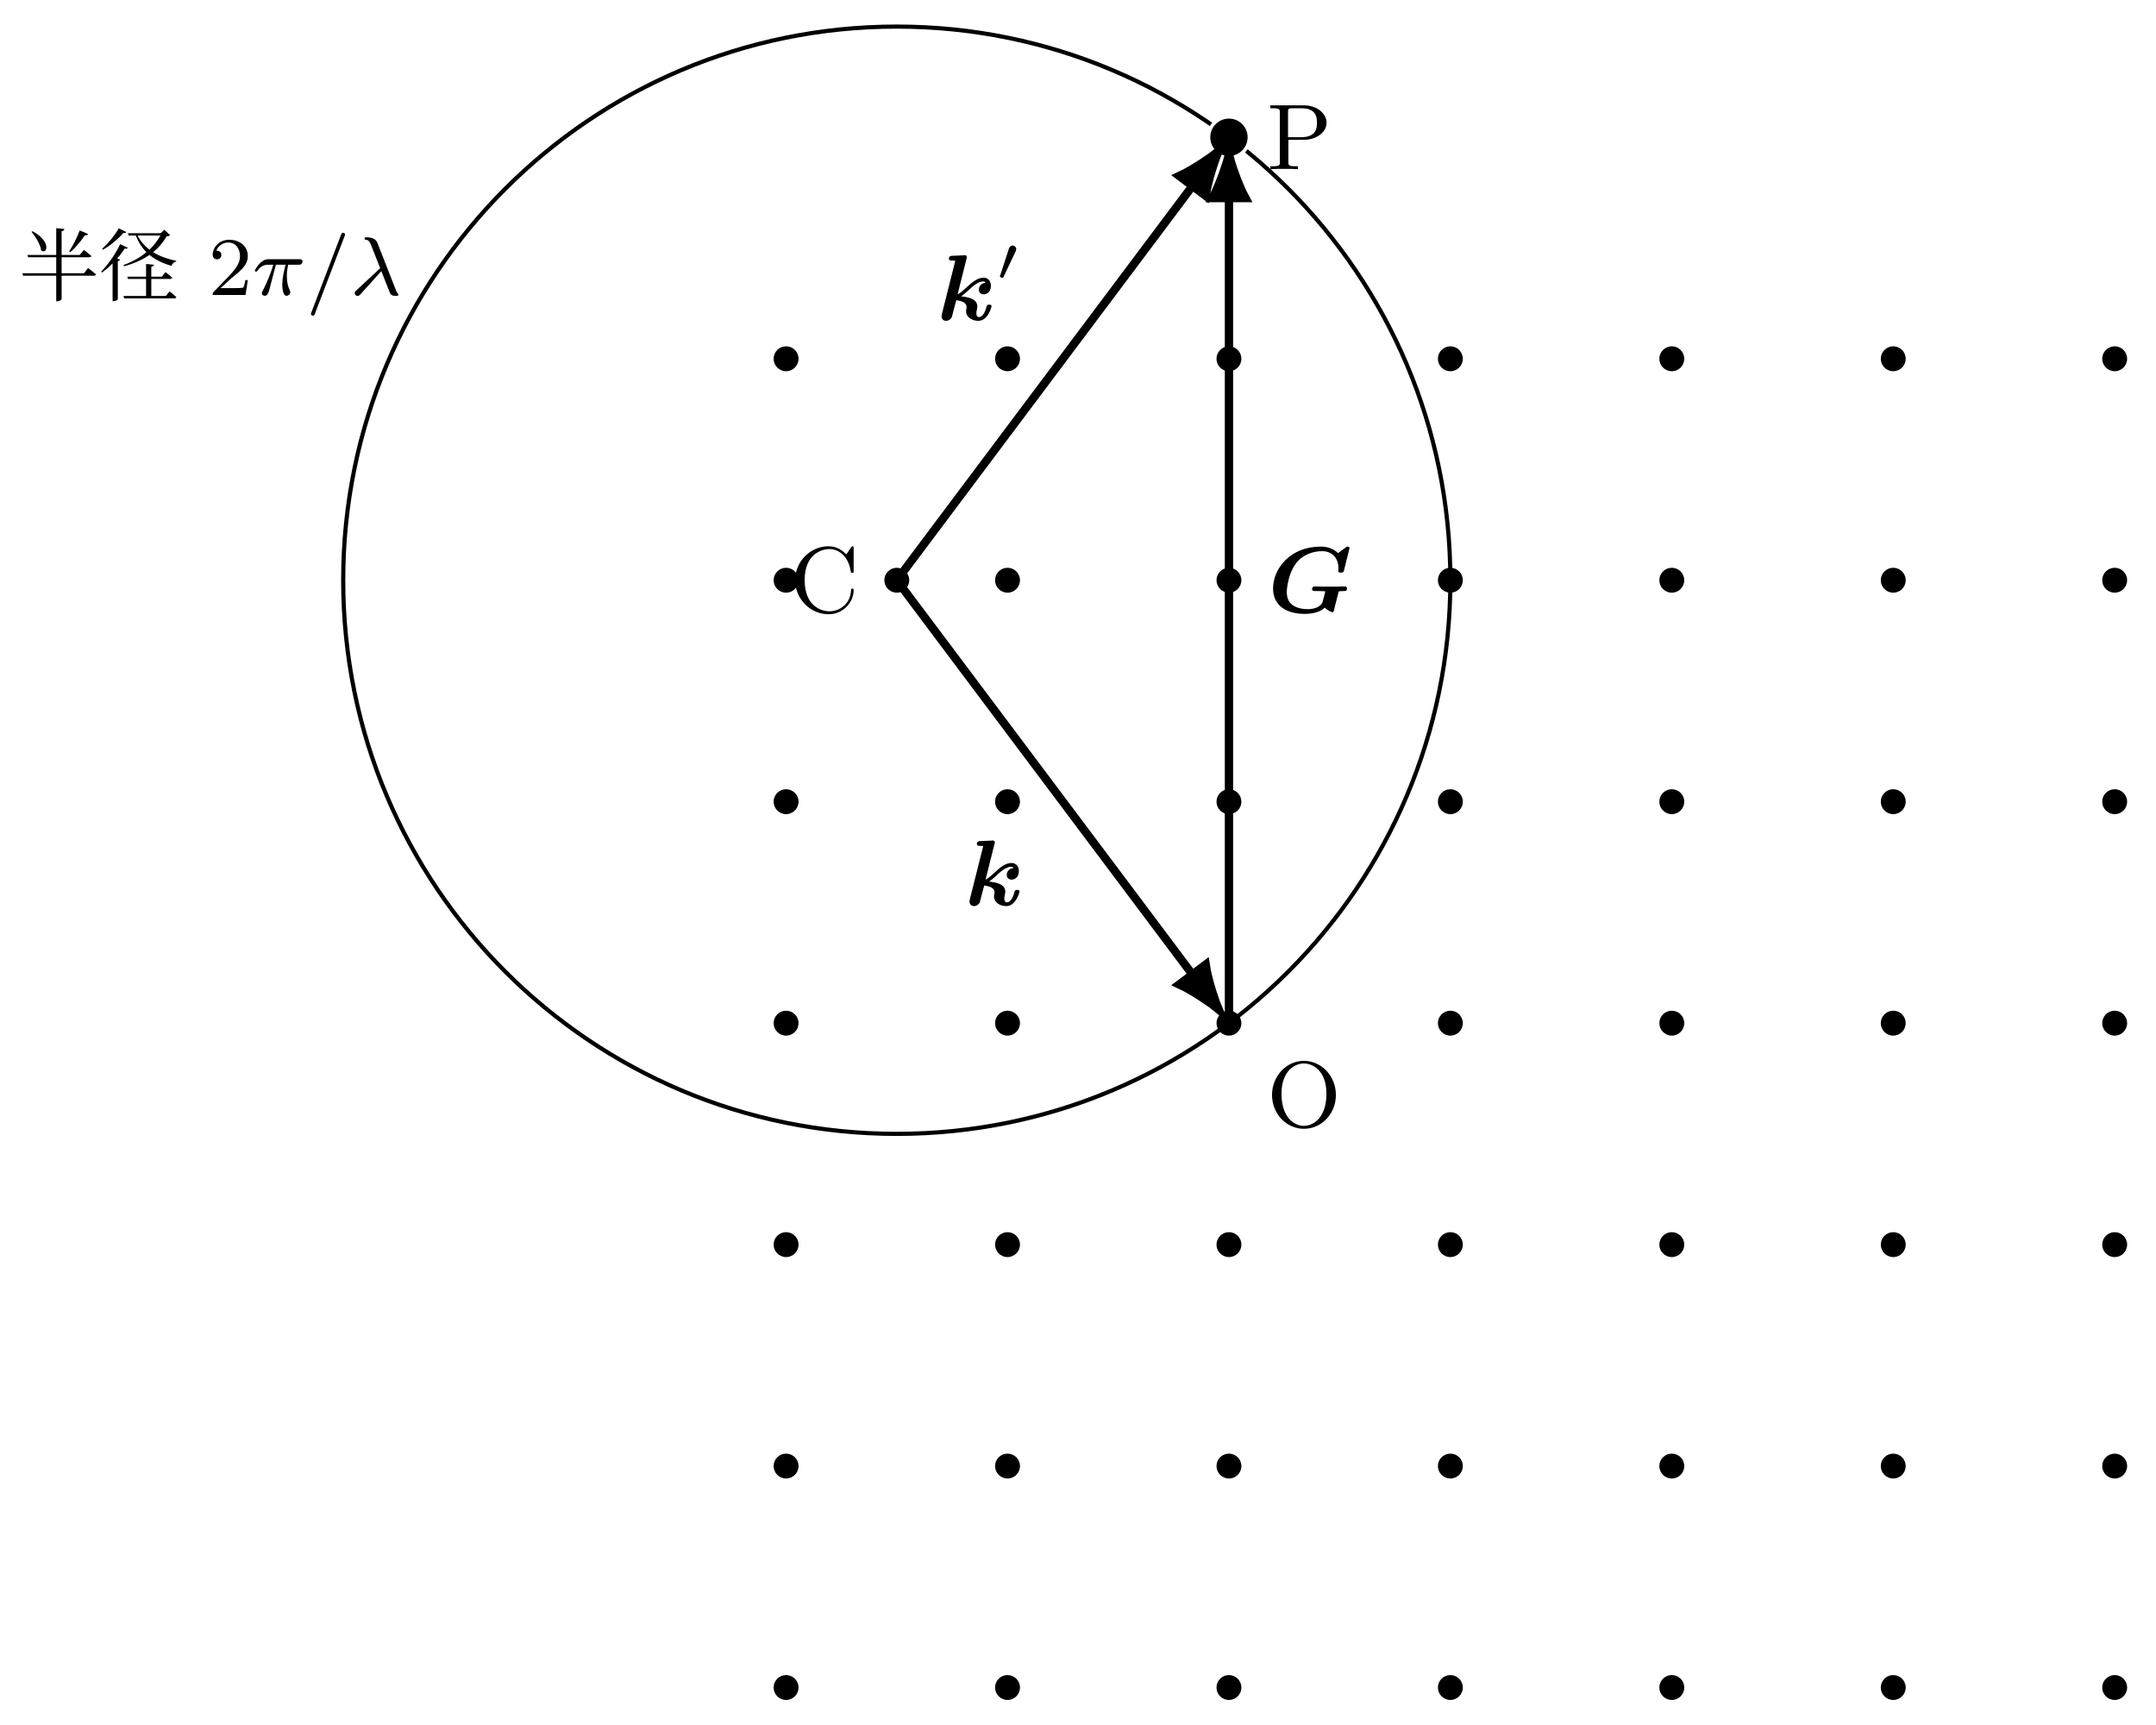
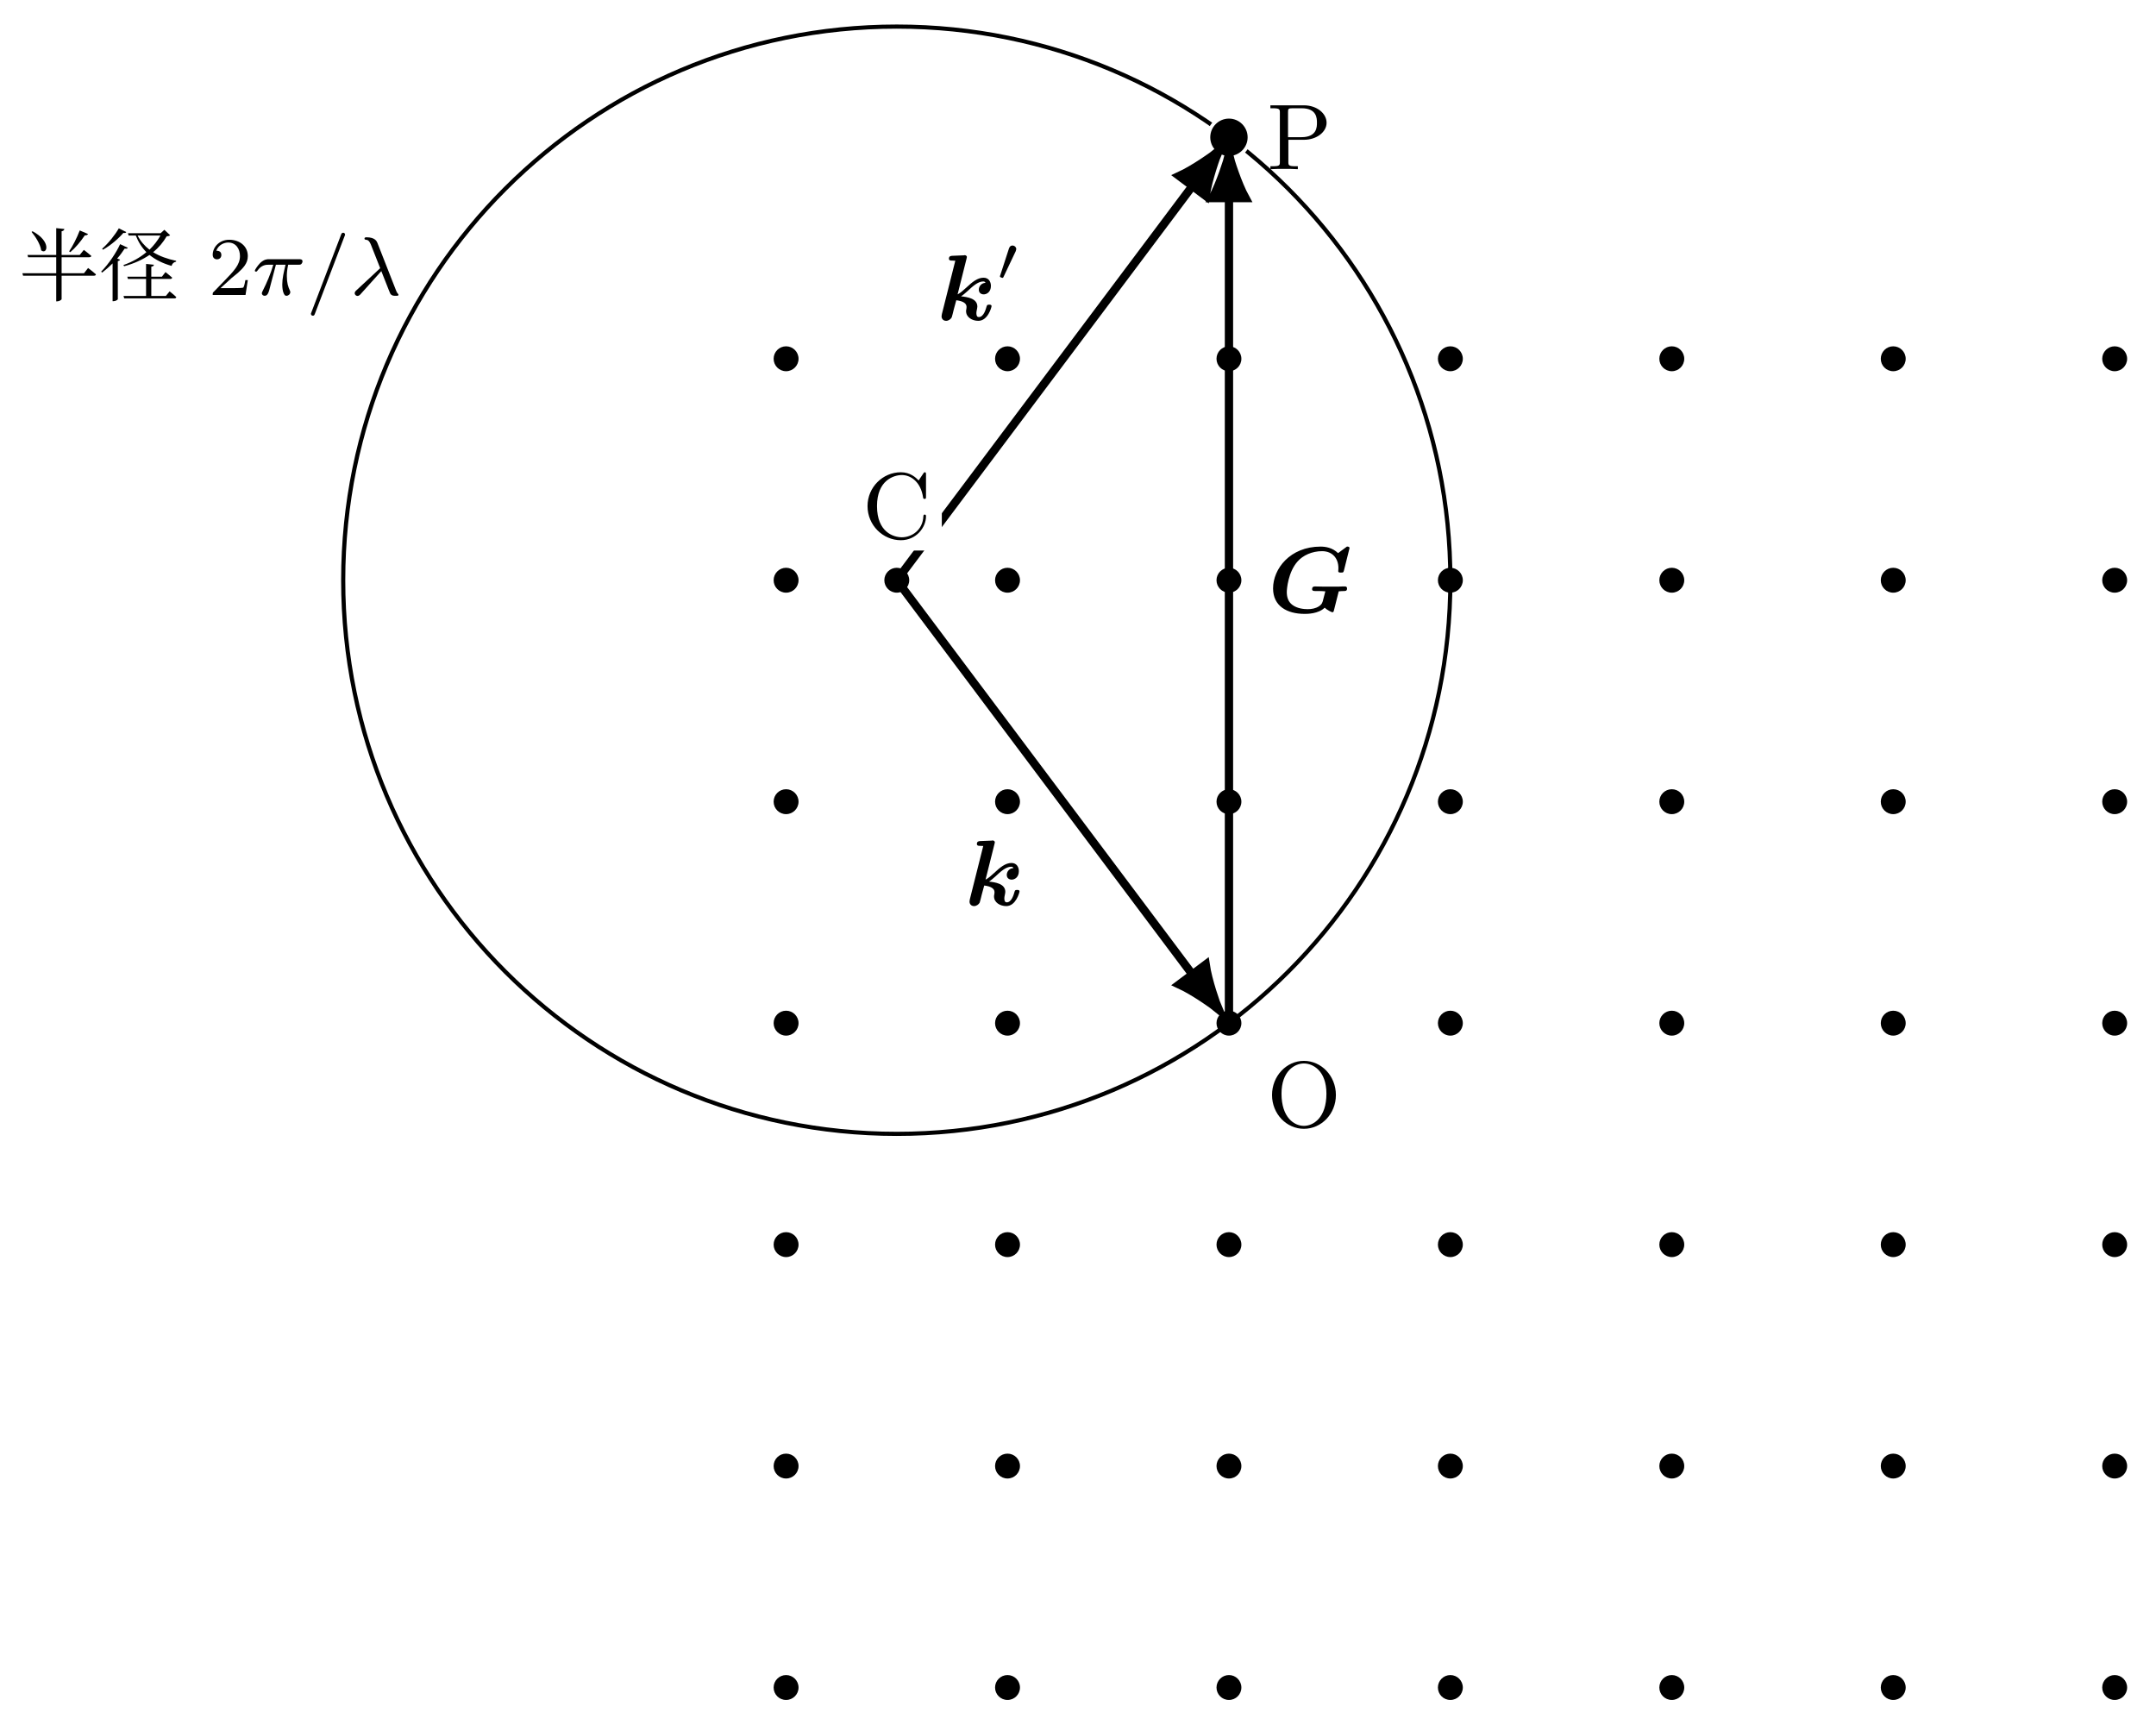
<svg xmlns="http://www.w3.org/2000/svg" xmlns:xlink="http://www.w3.org/1999/xlink" width="288.75pt" height="231.00pt" viewBox="0 0 206.25 165">
  <defs>
    <g>
      <g id="glyph-0-0">
        <path d="M 2.859 -5.875 C 2.891 -6 2.891 -6.016 2.891 -6.031 C 2.891 -6.125 2.781 -6.203 2.688 -6.203 C 2.641 -6.203 2.641 -6.203 2.625 -6.188 L 1.469 -6.141 C 1.359 -6.125 1.172 -6.125 1.172 -5.859 C 1.172 -5.844 1.172 -5.688 1.391 -5.688 C 1.469 -5.688 1.719 -5.672 1.781 -5.672 L 0.5 -0.578 C 0.469 -0.422 0.469 -0.359 0.469 -0.344 C 0.469 -0.109 0.641 0.078 0.906 0.078 C 1.125 0.078 1.344 -0.078 1.438 -0.25 C 1.469 -0.328 1.578 -0.766 1.641 -1.031 C 1.719 -1.312 1.797 -1.609 1.875 -1.891 C 2.5 -1.812 2.859 -1.609 2.859 -1.25 C 2.859 -1.203 2.859 -1.172 2.844 -1.078 C 2.812 -0.984 2.812 -0.859 2.812 -0.844 C 2.812 -0.266 3.391 0.078 3.984 0.078 C 4.906 0.078 5.25 -1.234 5.25 -1.328 C 5.25 -1.469 5.094 -1.469 5.016 -1.469 C 4.828 -1.469 4.812 -1.422 4.766 -1.266 C 4.703 -1.047 4.5 -0.281 4.031 -0.281 C 3.891 -0.281 3.797 -0.375 3.797 -0.656 C 3.797 -0.719 3.812 -0.875 3.844 -0.984 C 3.859 -1.078 3.891 -1.188 3.891 -1.281 C 3.891 -2.078 2.906 -2.203 2.328 -2.266 C 2.531 -2.391 2.719 -2.562 2.969 -2.781 C 3.422 -3.203 3.938 -3.688 4.453 -3.688 C 4.562 -3.688 4.641 -3.641 4.672 -3.562 C 4.188 -3.516 4.031 -3.141 4.031 -2.906 C 4.031 -2.578 4.281 -2.453 4.5 -2.453 C 4.781 -2.453 5.188 -2.672 5.188 -3.266 C 5.188 -3.641 4.984 -4.047 4.484 -4.047 C 3.906 -4.047 3.391 -3.625 2.828 -3.094 C 2.516 -2.812 2.281 -2.594 2 -2.453 Z M 2.859 -5.875 " />
      </g>
      <g id="glyph-0-1">
        <path d="M 6.797 -2 C 6.922 -2.016 7.172 -2.031 7.297 -2.031 C 7.438 -2.031 7.594 -2.031 7.594 -2.281 C 7.594 -2.406 7.516 -2.469 7.406 -2.469 C 7.312 -2.469 6.891 -2.469 6.797 -2.453 C 6.734 -2.453 6.359 -2.453 6.141 -2.453 C 5.875 -2.453 5.594 -2.453 5.328 -2.453 C 5.062 -2.453 4.797 -2.469 4.547 -2.469 C 4.438 -2.469 4.25 -2.469 4.25 -2.203 C 4.25 -2.031 4.438 -2.031 4.578 -2.031 L 4.922 -2.031 C 5.094 -2.031 5.328 -2.016 5.516 -2 L 5.328 -1.281 C 5.25 -0.938 5.203 -0.766 4.891 -0.562 C 4.578 -0.359 4.188 -0.297 3.828 -0.297 C 3.484 -0.297 2.828 -0.344 2.344 -0.719 C 1.984 -1 1.828 -1.406 1.828 -1.938 C 1.828 -2.203 1.953 -3.859 2.875 -4.875 C 3.375 -5.438 4.234 -5.844 5.203 -5.844 C 6.219 -5.844 6.766 -5.125 6.766 -4.234 C 6.766 -4.016 6.75 -4.016 6.75 -3.938 C 6.75 -3.797 6.875 -3.797 7 -3.797 C 7.234 -3.797 7.234 -3.797 7.297 -4 L 7.797 -6 C 7.812 -6.047 7.828 -6.094 7.828 -6.141 C 7.828 -6.281 7.688 -6.281 7.578 -6.281 L 6.734 -5.656 C 6.188 -6.188 5.516 -6.281 5.062 -6.281 C 2.141 -6.281 0.516 -4.156 0.516 -2.281 C 0.516 -0.594 1.844 0.156 3.547 0.156 C 3.766 0.156 4.859 0.156 5.453 -0.438 C 5.672 -0.219 6.125 0 6.188 0 C 6.297 0 6.312 -0.078 6.344 -0.203 Z M 6.797 -2 " />
      </g>
      <g id="glyph-1-0">
        <path d="M 1.875 -2.797 C 1.906 -2.891 1.922 -2.953 1.922 -2.984 C 1.922 -3.172 1.75 -3.328 1.562 -3.328 C 1.328 -3.328 1.25 -3.125 1.219 -3.031 L 0.391 -0.484 C 0.375 -0.453 0.359 -0.406 0.359 -0.375 C 0.359 -0.281 0.594 -0.234 0.609 -0.234 C 0.656 -0.234 0.688 -0.281 0.703 -0.328 Z M 1.875 -2.797 " />
      </g>
      <g id="glyph-2-0">
        <path d="M 6.109 -2.078 C 6.109 -2.156 6.109 -2.25 5.984 -2.25 C 5.875 -2.25 5.875 -2.188 5.859 -2.094 C 5.797 -0.734 4.719 -0.078 3.797 -0.078 C 3.031 -0.078 1.422 -0.547 1.422 -3.062 C 1.422 -5.547 3.047 -6.031 3.797 -6.031 C 4.672 -6.031 5.609 -5.359 5.828 -3.906 C 5.844 -3.797 5.859 -3.75 5.969 -3.75 C 6.109 -3.75 6.109 -3.797 6.109 -3.984 L 6.109 -6.062 C 6.109 -6.219 6.109 -6.297 6 -6.297 C 5.938 -6.297 5.922 -6.281 5.859 -6.188 L 5.406 -5.516 C 5.125 -5.797 4.609 -6.297 3.703 -6.297 C 1.969 -6.297 0.516 -4.859 0.516 -3.062 C 0.516 -1.219 2 0.203 3.703 0.203 C 5.188 0.203 6.109 -1.031 6.109 -2.078 Z M 6.109 -2.078 " />
      </g>
      <g id="glyph-2-1">
        <path d="M 6.625 -3.031 C 6.625 -4.859 5.234 -6.297 3.562 -6.297 C 1.891 -6.297 0.516 -4.844 0.516 -3.031 C 0.516 -1.219 1.906 0.203 3.562 0.203 C 5.234 0.203 6.625 -1.219 6.625 -3.031 Z M 5.719 -3.156 C 5.719 -0.859 4.469 -0.078 3.562 -0.078 C 2.656 -0.078 1.422 -0.859 1.422 -3.156 C 1.422 -5.344 2.703 -6.047 3.562 -6.047 C 4.438 -6.047 5.719 -5.344 5.719 -3.156 Z M 5.719 -3.156 " />
      </g>
      <g id="glyph-2-2">
        <path d="M 5.734 -4.438 C 5.734 -5.328 4.812 -6.109 3.562 -6.109 L 0.359 -6.109 L 0.359 -5.828 L 0.562 -5.828 C 1.25 -5.828 1.266 -5.734 1.266 -5.391 L 1.266 -0.703 C 1.266 -0.375 1.25 -0.281 0.562 -0.281 L 0.359 -0.281 L 0.359 0 C 0.766 -0.031 1.266 -0.031 1.672 -0.031 C 2.078 -0.031 2.578 -0.031 2.984 0 L 2.984 -0.281 L 2.781 -0.281 C 2.094 -0.281 2.078 -0.375 2.078 -0.703 L 2.078 -2.812 L 3.562 -2.812 C 4.812 -2.812 5.734 -3.578 5.734 -4.438 Z M 4.812 -4.438 C 4.812 -4.047 4.812 -3.062 3.328 -3.062 L 2.047 -3.062 L 2.047 -5.453 C 2.047 -5.766 2.062 -5.828 2.484 -5.828 L 3.344 -5.828 C 4.812 -5.828 4.812 -4.844 4.812 -4.438 Z M 4.812 -4.438 " />
      </g>
      <g id="glyph-3-0">
        <path d="M 1.281 -6.094 L 1.188 -6.031 C 1.578 -5.562 2.031 -4.844 2.109 -4.266 C 2.672 -3.812 3.125 -5.109 1.281 -6.094 Z M 5.797 -6.172 C 5.516 -5.438 5.109 -4.656 4.781 -4.172 L 4.891 -4.094 C 5.359 -4.484 5.875 -5.094 6.281 -5.703 C 6.438 -5.688 6.547 -5.75 6.594 -5.828 Z M 3.547 -6.391 L 3.547 -3.828 L 0.797 -3.828 L 0.859 -3.609 L 3.547 -3.609 L 3.547 -2.078 L 0.312 -2.078 L 0.375 -1.844 L 3.547 -1.844 L 3.547 0.609 L 3.641 0.609 C 3.828 0.609 4.062 0.469 4.062 0.391 L 4.062 -1.844 L 7.156 -1.844 C 7.266 -1.844 7.328 -1.875 7.344 -1.969 C 7.062 -2.234 6.594 -2.578 6.594 -2.578 L 6.203 -2.078 L 4.062 -2.078 L 4.062 -3.609 L 6.688 -3.609 C 6.812 -3.609 6.891 -3.656 6.906 -3.734 C 6.625 -3.984 6.188 -4.312 6.188 -4.312 L 5.797 -3.828 L 4.062 -3.828 L 4.062 -6.094 C 4.25 -6.125 4.312 -6.219 4.328 -6.312 Z M 3.547 -6.391 " />
      </g>
      <g id="glyph-3-1">
        <path d="M 1.891 -6.375 C 1.578 -5.812 0.922 -4.969 0.297 -4.422 L 0.375 -4.328 C 1.156 -4.766 1.906 -5.438 2.328 -5.938 C 2.484 -5.906 2.562 -5.938 2.609 -6.016 Z M 2.344 0.094 L 2.406 0.328 L 7.203 0.328 C 7.312 0.328 7.375 0.281 7.391 0.203 C 7.156 -0.031 6.75 -0.344 6.75 -0.344 L 6.391 0.094 L 5 0.094 L 5 -1.531 L 6.797 -1.531 C 6.906 -1.531 6.969 -1.562 7 -1.656 C 6.75 -1.875 6.359 -2.188 6.359 -2.188 L 6.016 -1.75 L 5 -1.75 L 5 -2.703 C 5.172 -2.734 5.234 -2.781 5.25 -2.891 L 4.5 -2.969 L 4.5 -1.75 L 2.703 -1.75 L 2.766 -1.531 L 4.5 -1.531 L 4.5 0.094 Z M 5.875 -5.688 C 5.609 -5.203 5.25 -4.75 4.828 -4.328 C 4.344 -4.703 3.953 -5.156 3.688 -5.688 Z M 2.766 -5.906 L 2.828 -5.688 L 3.516 -5.688 C 3.766 -5.047 4.109 -4.516 4.531 -4.094 C 3.922 -3.578 3.172 -3.156 2.328 -2.859 L 2.406 -2.75 C 3.344 -3 4.156 -3.375 4.828 -3.828 C 5.406 -3.359 6.109 -3.016 6.938 -2.781 C 7 -3.016 7.156 -3.141 7.375 -3.188 L 7.375 -3.266 C 6.562 -3.438 5.797 -3.703 5.172 -4.094 C 5.719 -4.531 6.141 -5.047 6.469 -5.609 C 6.641 -5.625 6.734 -5.641 6.797 -5.719 L 6.25 -6.234 L 5.891 -5.906 Z M 2.016 -4.859 C 1.672 -4.094 0.938 -2.969 0.203 -2.234 L 0.297 -2.141 C 0.641 -2.406 0.984 -2.703 1.297 -3.016 L 1.297 0.594 L 1.391 0.594 C 1.578 0.594 1.781 0.469 1.797 0.406 L 1.797 -3.234 C 1.922 -3.266 1.984 -3.312 2.016 -3.375 L 1.734 -3.484 C 2.031 -3.812 2.266 -4.156 2.453 -4.438 C 2.641 -4.406 2.719 -4.438 2.75 -4.516 Z M 2.016 -4.859 " />
      </g>
      <g id="glyph-4-0">
        <path d="M 2.234 -1.625 C 2.359 -1.734 2.703 -2 2.828 -2.109 C 3.312 -2.562 3.781 -3 3.781 -3.719 C 3.781 -4.672 3 -5.281 2 -5.281 C 1.047 -5.281 0.422 -4.562 0.422 -3.844 C 0.422 -3.453 0.734 -3.406 0.844 -3.406 C 1.016 -3.406 1.25 -3.531 1.25 -3.828 C 1.25 -4.234 0.859 -4.234 0.766 -4.234 C 0.984 -4.812 1.531 -5.016 1.906 -5.016 C 2.656 -5.016 3.031 -4.391 3.031 -3.719 C 3.031 -2.891 2.453 -2.297 1.516 -1.328 L 0.516 -0.297 C 0.422 -0.219 0.422 -0.203 0.422 0 L 3.562 0 L 3.781 -1.422 L 3.547 -1.422 C 3.516 -1.266 3.453 -0.859 3.359 -0.719 C 3.312 -0.656 2.703 -0.656 2.578 -0.656 L 1.172 -0.656 Z M 2.234 -1.625 " />
      </g>
      <g id="glyph-5-0">
        <path d="M 2.25 -2.891 L 3.172 -2.891 C 3 -2.172 2.859 -1.594 2.859 -1 C 2.859 -0.938 2.859 -0.609 2.938 -0.312 C 3.047 0.016 3.125 0.078 3.266 0.078 C 3.438 0.078 3.625 -0.078 3.625 -0.266 C 3.625 -0.312 3.625 -0.328 3.594 -0.406 C 3.422 -0.766 3.297 -1.156 3.297 -1.797 C 3.297 -1.984 3.297 -2.312 3.422 -2.891 L 4.375 -2.891 C 4.516 -2.891 4.594 -2.891 4.672 -2.953 C 4.766 -3.047 4.797 -3.156 4.797 -3.203 C 4.797 -3.422 4.594 -3.422 4.453 -3.422 L 1.594 -3.422 C 1.422 -3.422 1.125 -3.422 0.734 -3.047 C 0.453 -2.75 0.234 -2.391 0.234 -2.328 C 0.234 -2.266 0.281 -2.234 0.344 -2.234 C 0.422 -2.234 0.438 -2.266 0.484 -2.328 C 0.875 -2.891 1.344 -2.891 1.531 -2.891 L 2 -2.891 C 1.766 -2.062 1.344 -1.094 1.047 -0.516 C 0.984 -0.391 0.906 -0.234 0.906 -0.172 C 0.906 0 1.047 0.078 1.172 0.078 C 1.469 0.078 1.562 -0.219 1.719 -0.875 Z M 2.25 -2.891 " />
      </g>
      <g id="glyph-5-1">
        <path d="M 3.688 -5.625 C 3.734 -5.734 3.734 -5.75 3.734 -5.766 C 3.734 -5.875 3.656 -5.953 3.562 -5.953 C 3.422 -5.953 3.391 -5.859 3.359 -5.781 L 0.516 1.656 C 0.469 1.766 0.469 1.781 0.469 1.797 C 0.469 1.906 0.547 1.984 0.656 1.984 C 0.781 1.984 0.812 1.891 0.844 1.812 Z M 3.688 -5.625 " />
      </g>
      <g id="glyph-5-2">
        <path d="M 2.984 -2.281 C 3.281 -1.562 3.766 -0.266 3.844 -0.125 C 3.984 0.078 4.141 0.078 4.328 0.078 C 4.562 0.078 4.625 0.078 4.625 -0.016 C 4.625 -0.062 4.609 -0.078 4.578 -0.109 C 4.484 -0.219 4.438 -0.297 4.391 -0.438 L 2.609 -4.984 C 2.547 -5.125 2.391 -5.516 1.578 -5.516 C 1.5 -5.516 1.375 -5.516 1.375 -5.391 C 1.375 -5.297 1.453 -5.297 1.5 -5.281 C 1.656 -5.266 1.812 -5.25 2 -4.781 L 2.562 -3.359 L 2.875 -2.562 L 0.609 -0.453 C 0.516 -0.375 0.438 -0.281 0.438 -0.172 C 0.438 -0.016 0.578 0.094 0.703 0.094 C 0.812 0.094 0.922 0.016 1 -0.078 Z M 2.984 -2.281 " />
      </g>
    </g>
    <clipPath id="clip-0">
      <path clip-rule="nonzero" d="M 27 0.301 L 145 0.301 L 145 115 L 27 115 Z M 27 0.301 " />
    </clipPath>
  </defs>
  <path fill-rule="nonzero" fill="rgb(0%, 0%, 0%)" fill-opacity="1" d="M 76.391 161.414 C 76.391 160.758 75.855 160.223 75.199 160.223 C 74.539 160.223 74.008 160.758 74.008 161.414 C 74.008 162.074 74.539 162.605 75.199 162.605 C 75.855 162.605 76.391 162.074 76.391 161.414 Z M 76.391 161.414 " />
  <path fill-rule="nonzero" fill="rgb(0%, 0%, 0%)" fill-opacity="1" d="M 76.391 140.23 C 76.391 139.574 75.855 139.043 75.199 139.043 C 74.539 139.043 74.008 139.574 74.008 140.23 C 74.008 140.891 74.539 141.422 75.199 141.422 C 75.855 141.422 76.391 140.891 76.391 140.23 Z M 76.391 140.23 " />
  <path fill-rule="nonzero" fill="rgb(0%, 0%, 0%)" fill-opacity="1" d="M 76.391 119.051 C 76.391 118.391 75.855 117.859 75.199 117.859 C 74.539 117.859 74.008 118.391 74.008 119.051 C 74.008 119.707 74.539 120.242 75.199 120.242 C 75.855 120.242 76.391 119.707 76.391 119.051 Z M 76.391 119.051 " />
  <path fill-rule="nonzero" fill="rgb(0%, 0%, 0%)" fill-opacity="1" d="M 76.391 97.867 C 76.391 97.207 75.855 96.676 75.199 96.676 C 74.539 96.676 74.008 97.207 74.008 97.867 C 74.008 98.523 74.539 99.059 75.199 99.059 C 75.855 99.059 76.391 98.523 76.391 97.867 Z M 76.391 97.867 " />
  <path fill-rule="nonzero" fill="rgb(0%, 0%, 0%)" fill-opacity="1" d="M 76.391 76.684 C 76.391 76.023 75.855 75.492 75.199 75.492 C 74.539 75.492 74.008 76.023 74.008 76.684 C 74.008 77.34 74.539 77.875 75.199 77.875 C 75.855 77.875 76.391 77.34 76.391 76.684 Z M 76.391 76.684 " />
  <path fill-rule="nonzero" fill="rgb(0%, 0%, 0%)" fill-opacity="1" d="M 76.391 55.5 C 76.391 54.844 75.855 54.309 75.199 54.309 C 74.539 54.309 74.008 54.844 74.008 55.5 C 74.008 56.156 74.539 56.691 75.199 56.691 C 75.855 56.691 76.391 56.156 76.391 55.5 Z M 76.391 55.5 " />
  <path fill-rule="nonzero" fill="rgb(0%, 0%, 0%)" fill-opacity="1" d="M 76.391 34.316 C 76.391 33.66 75.855 33.125 75.199 33.125 C 74.539 33.125 74.008 33.66 74.008 34.316 C 74.008 34.977 74.539 35.508 75.199 35.508 C 75.855 35.508 76.391 34.977 76.391 34.316 Z M 76.391 34.316 " />
  <path fill-rule="nonzero" fill="rgb(0%, 0%, 0%)" fill-opacity="1" d="M 97.574 161.414 C 97.574 160.758 97.039 160.223 96.383 160.223 C 95.723 160.223 95.191 160.758 95.191 161.414 C 95.191 162.074 95.723 162.605 96.383 162.605 C 97.039 162.605 97.574 162.074 97.574 161.414 Z M 97.574 161.414 " />
  <path fill-rule="nonzero" fill="rgb(0%, 0%, 0%)" fill-opacity="1" d="M 97.574 140.23 C 97.574 139.574 97.039 139.043 96.383 139.043 C 95.723 139.043 95.191 139.574 95.191 140.23 C 95.191 140.891 95.723 141.422 96.383 141.422 C 97.039 141.422 97.574 140.891 97.574 140.23 Z M 97.574 140.23 " />
  <path fill-rule="nonzero" fill="rgb(0%, 0%, 0%)" fill-opacity="1" d="M 97.574 119.051 C 97.574 118.391 97.039 117.859 96.383 117.859 C 95.723 117.859 95.191 118.391 95.191 119.051 C 95.191 119.707 95.723 120.242 96.383 120.242 C 97.039 120.242 97.574 119.707 97.574 119.051 Z M 97.574 119.051 " />
  <path fill-rule="nonzero" fill="rgb(0%, 0%, 0%)" fill-opacity="1" d="M 97.574 97.867 C 97.574 97.207 97.039 96.676 96.383 96.676 C 95.723 96.676 95.191 97.207 95.191 97.867 C 95.191 98.523 95.723 99.059 96.383 99.059 C 97.039 99.059 97.574 98.523 97.574 97.867 Z M 97.574 97.867 " />
  <path fill-rule="nonzero" fill="rgb(0%, 0%, 0%)" fill-opacity="1" d="M 97.574 76.684 C 97.574 76.023 97.039 75.492 96.383 75.492 C 95.723 75.492 95.191 76.023 95.191 76.684 C 95.191 77.34 95.723 77.875 96.383 77.875 C 97.039 77.875 97.574 77.34 97.574 76.684 Z M 97.574 76.684 " />
  <path fill-rule="nonzero" fill="rgb(0%, 0%, 0%)" fill-opacity="1" d="M 97.574 55.5 C 97.574 54.844 97.039 54.309 96.383 54.309 C 95.723 54.309 95.191 54.844 95.191 55.5 C 95.191 56.156 95.723 56.691 96.383 56.691 C 97.039 56.691 97.574 56.156 97.574 55.5 Z M 97.574 55.5 " />
  <path fill-rule="nonzero" fill="rgb(0%, 0%, 0%)" fill-opacity="1" d="M 97.574 34.316 C 97.574 33.66 97.039 33.125 96.383 33.125 C 95.723 33.125 95.191 33.66 95.191 34.316 C 95.191 34.977 95.723 35.508 96.383 35.508 C 97.039 35.508 97.574 34.977 97.574 34.316 Z M 97.574 34.316 " />
  <path fill-rule="nonzero" fill="rgb(0%, 0%, 0%)" fill-opacity="1" d="M 118.754 161.414 C 118.754 160.758 118.223 160.223 117.566 160.223 C 116.906 160.223 116.375 160.758 116.375 161.414 C 116.375 162.074 116.906 162.605 117.566 162.605 C 118.223 162.605 118.754 162.074 118.754 161.414 Z M 118.754 161.414 " />
  <path fill-rule="nonzero" fill="rgb(0%, 0%, 0%)" fill-opacity="1" d="M 118.754 140.23 C 118.754 139.574 118.223 139.043 117.566 139.043 C 116.906 139.043 116.375 139.574 116.375 140.23 C 116.375 140.891 116.906 141.422 117.566 141.422 C 118.223 141.422 118.754 140.891 118.754 140.23 Z M 118.754 140.23 " />
  <path fill-rule="nonzero" fill="rgb(0%, 0%, 0%)" fill-opacity="1" d="M 118.754 119.051 C 118.754 118.391 118.223 117.859 117.566 117.859 C 116.906 117.859 116.375 118.391 116.375 119.051 C 116.375 119.707 116.906 120.242 117.566 120.242 C 118.223 120.242 118.754 119.707 118.754 119.051 Z M 118.754 119.051 " />
  <path fill-rule="nonzero" fill="rgb(0%, 0%, 0%)" fill-opacity="1" d="M 118.754 97.867 C 118.754 97.207 118.223 96.676 117.566 96.676 C 116.906 96.676 116.375 97.207 116.375 97.867 C 116.375 98.523 116.906 99.059 117.566 99.059 C 118.223 99.059 118.754 98.523 118.754 97.867 Z M 118.754 97.867 " />
  <path fill-rule="nonzero" fill="rgb(0%, 0%, 0%)" fill-opacity="1" d="M 118.754 76.684 C 118.754 76.023 118.223 75.492 117.566 75.492 C 116.906 75.492 116.375 76.023 116.375 76.684 C 116.375 77.34 116.906 77.875 117.566 77.875 C 118.223 77.875 118.754 77.34 118.754 76.684 Z M 118.754 76.684 " />
  <path fill-rule="nonzero" fill="rgb(0%, 0%, 0%)" fill-opacity="1" d="M 118.754 55.5 C 118.754 54.844 118.223 54.309 117.566 54.309 C 116.906 54.309 116.375 54.844 116.375 55.5 C 116.375 56.156 116.906 56.691 117.566 56.691 C 118.223 56.691 118.754 56.156 118.754 55.5 Z M 118.754 55.5 " />
  <path fill-rule="nonzero" fill="rgb(0%, 0%, 0%)" fill-opacity="1" d="M 118.754 34.316 C 118.754 33.66 118.223 33.125 117.566 33.125 C 116.906 33.125 116.375 33.66 116.375 34.316 C 116.375 34.977 116.906 35.508 117.566 35.508 C 118.223 35.508 118.754 34.977 118.754 34.316 Z M 118.754 34.316 " />
  <path fill-rule="nonzero" fill="rgb(0%, 0%, 0%)" fill-opacity="1" d="M 139.938 161.414 C 139.938 160.758 139.406 160.223 138.746 160.223 C 138.09 160.223 137.555 160.758 137.555 161.414 C 137.555 162.074 138.09 162.605 138.746 162.605 C 139.406 162.605 139.938 162.074 139.938 161.414 Z M 139.938 161.414 " />
  <path fill-rule="nonzero" fill="rgb(0%, 0%, 0%)" fill-opacity="1" d="M 139.938 140.23 C 139.938 139.574 139.406 139.043 138.746 139.043 C 138.09 139.043 137.555 139.574 137.555 140.23 C 137.555 140.891 138.09 141.422 138.746 141.422 C 139.406 141.422 139.938 140.891 139.938 140.23 Z M 139.938 140.23 " />
  <path fill-rule="nonzero" fill="rgb(0%, 0%, 0%)" fill-opacity="1" d="M 139.938 119.051 C 139.938 118.391 139.406 117.859 138.746 117.859 C 138.09 117.859 137.555 118.391 137.555 119.051 C 137.555 119.707 138.09 120.242 138.746 120.242 C 139.406 120.242 139.938 119.707 139.938 119.051 Z M 139.938 119.051 " />
  <path fill-rule="nonzero" fill="rgb(0%, 0%, 0%)" fill-opacity="1" d="M 139.938 97.867 C 139.938 97.207 139.406 96.676 138.746 96.676 C 138.09 96.676 137.555 97.207 137.555 97.867 C 137.555 98.523 138.09 99.059 138.746 99.059 C 139.406 99.059 139.938 98.523 139.938 97.867 Z M 139.938 97.867 " />
  <path fill-rule="nonzero" fill="rgb(0%, 0%, 0%)" fill-opacity="1" d="M 139.938 76.684 C 139.938 76.023 139.406 75.492 138.746 75.492 C 138.09 75.492 137.555 76.023 137.555 76.684 C 137.555 77.34 138.09 77.875 138.746 77.875 C 139.406 77.875 139.938 77.34 139.938 76.684 Z M 139.938 76.684 " />
  <path fill-rule="nonzero" fill="rgb(0%, 0%, 0%)" fill-opacity="1" d="M 139.938 55.5 C 139.938 54.844 139.406 54.309 138.746 54.309 C 138.09 54.309 137.555 54.844 137.555 55.5 C 137.555 56.156 138.09 56.691 138.746 56.691 C 139.406 56.691 139.938 56.156 139.938 55.5 Z M 139.938 55.5 " />
  <path fill-rule="nonzero" fill="rgb(0%, 0%, 0%)" fill-opacity="1" d="M 139.938 34.316 C 139.938 33.66 139.406 33.125 138.746 33.125 C 138.09 33.125 137.555 33.66 137.555 34.316 C 137.555 34.977 138.09 35.508 138.746 35.508 C 139.406 35.508 139.938 34.977 139.938 34.316 Z M 139.938 34.316 " />
  <path fill-rule="nonzero" fill="rgb(0%, 0%, 0%)" fill-opacity="1" d="M 161.121 161.414 C 161.121 160.758 160.59 160.223 159.93 160.223 C 159.273 160.223 158.738 160.758 158.738 161.414 C 158.738 162.074 159.273 162.605 159.93 162.605 C 160.59 162.605 161.121 162.074 161.121 161.414 Z M 161.121 161.414 " />
  <path fill-rule="nonzero" fill="rgb(0%, 0%, 0%)" fill-opacity="1" d="M 161.121 140.23 C 161.121 139.574 160.59 139.043 159.93 139.043 C 159.273 139.043 158.738 139.574 158.738 140.23 C 158.738 140.891 159.273 141.422 159.93 141.422 C 160.59 141.422 161.121 140.891 161.121 140.23 Z M 161.121 140.23 " />
  <path fill-rule="nonzero" fill="rgb(0%, 0%, 0%)" fill-opacity="1" d="M 161.121 119.051 C 161.121 118.391 160.59 117.859 159.93 117.859 C 159.273 117.859 158.738 118.391 158.738 119.051 C 158.738 119.707 159.273 120.242 159.93 120.242 C 160.59 120.242 161.121 119.707 161.121 119.051 Z M 161.121 119.051 " />
  <path fill-rule="nonzero" fill="rgb(0%, 0%, 0%)" fill-opacity="1" d="M 161.121 97.867 C 161.121 97.207 160.59 96.676 159.93 96.676 C 159.273 96.676 158.738 97.207 158.738 97.867 C 158.738 98.523 159.273 99.059 159.93 99.059 C 160.59 99.059 161.121 98.523 161.121 97.867 Z M 161.121 97.867 " />
  <path fill-rule="nonzero" fill="rgb(0%, 0%, 0%)" fill-opacity="1" d="M 161.121 76.684 C 161.121 76.023 160.59 75.492 159.93 75.492 C 159.273 75.492 158.738 76.023 158.738 76.684 C 158.738 77.34 159.273 77.875 159.93 77.875 C 160.59 77.875 161.121 77.34 161.121 76.684 Z M 161.121 76.684 " />
  <path fill-rule="nonzero" fill="rgb(0%, 0%, 0%)" fill-opacity="1" d="M 161.121 55.5 C 161.121 54.844 160.59 54.309 159.93 54.309 C 159.273 54.309 158.738 54.844 158.738 55.5 C 158.738 56.156 159.273 56.691 159.93 56.691 C 160.59 56.691 161.121 56.156 161.121 55.5 Z M 161.121 55.5 " />
  <path fill-rule="nonzero" fill="rgb(0%, 0%, 0%)" fill-opacity="1" d="M 161.121 34.316 C 161.121 33.66 160.59 33.125 159.93 33.125 C 159.273 33.125 158.738 33.66 158.738 34.316 C 158.738 34.977 159.273 35.508 159.93 35.508 C 160.59 35.508 161.121 34.977 161.121 34.316 Z M 161.121 34.316 " />
  <path fill-rule="nonzero" fill="rgb(0%, 0%, 0%)" fill-opacity="1" d="M 182.305 161.414 C 182.305 160.758 181.773 160.223 181.113 160.223 C 180.457 160.223 179.922 160.758 179.922 161.414 C 179.922 162.074 180.457 162.605 181.113 162.605 C 181.773 162.605 182.305 162.074 182.305 161.414 Z M 182.305 161.414 " />
  <path fill-rule="nonzero" fill="rgb(0%, 0%, 0%)" fill-opacity="1" d="M 182.305 140.23 C 182.305 139.574 181.773 139.043 181.113 139.043 C 180.457 139.043 179.922 139.574 179.922 140.23 C 179.922 140.891 180.457 141.422 181.113 141.422 C 181.773 141.422 182.305 140.891 182.305 140.23 Z M 182.305 140.23 " />
  <path fill-rule="nonzero" fill="rgb(0%, 0%, 0%)" fill-opacity="1" d="M 182.305 119.051 C 182.305 118.391 181.773 117.859 181.113 117.859 C 180.457 117.859 179.922 118.391 179.922 119.051 C 179.922 119.707 180.457 120.242 181.113 120.242 C 181.773 120.242 182.305 119.707 182.305 119.051 Z M 182.305 119.051 " />
  <path fill-rule="nonzero" fill="rgb(0%, 0%, 0%)" fill-opacity="1" d="M 182.305 97.867 C 182.305 97.207 181.773 96.676 181.113 96.676 C 180.457 96.676 179.922 97.207 179.922 97.867 C 179.922 98.523 180.457 99.059 181.113 99.059 C 181.773 99.059 182.305 98.523 182.305 97.867 Z M 182.305 97.867 " />
  <path fill-rule="nonzero" fill="rgb(0%, 0%, 0%)" fill-opacity="1" d="M 182.305 76.684 C 182.305 76.023 181.773 75.492 181.113 75.492 C 180.457 75.492 179.922 76.023 179.922 76.684 C 179.922 77.34 180.457 77.875 181.113 77.875 C 181.773 77.875 182.305 77.34 182.305 76.684 Z M 182.305 76.684 " />
  <path fill-rule="nonzero" fill="rgb(0%, 0%, 0%)" fill-opacity="1" d="M 182.305 55.5 C 182.305 54.844 181.773 54.309 181.113 54.309 C 180.457 54.309 179.922 54.844 179.922 55.5 C 179.922 56.156 180.457 56.691 181.113 56.691 C 181.773 56.691 182.305 56.156 182.305 55.5 Z M 182.305 55.5 " />
  <path fill-rule="nonzero" fill="rgb(0%, 0%, 0%)" fill-opacity="1" d="M 182.305 34.316 C 182.305 33.66 181.773 33.125 181.113 33.125 C 180.457 33.125 179.922 33.66 179.922 34.316 C 179.922 34.977 180.457 35.508 181.113 35.508 C 181.773 35.508 182.305 34.977 182.305 34.316 Z M 182.305 34.316 " />
  <path fill-rule="nonzero" fill="rgb(0%, 0%, 0%)" fill-opacity="1" d="M 203.488 161.414 C 203.488 160.758 202.953 160.223 202.297 160.223 C 201.641 160.223 201.105 160.758 201.105 161.414 C 201.105 162.074 201.641 162.605 202.297 162.605 C 202.953 162.605 203.488 162.074 203.488 161.414 Z M 203.488 161.414 " />
  <path fill-rule="nonzero" fill="rgb(0%, 0%, 0%)" fill-opacity="1" d="M 203.488 140.23 C 203.488 139.574 202.953 139.043 202.297 139.043 C 201.641 139.043 201.105 139.574 201.105 140.23 C 201.105 140.891 201.641 141.422 202.297 141.422 C 202.953 141.422 203.488 140.891 203.488 140.23 Z M 203.488 140.23 " />
  <path fill-rule="nonzero" fill="rgb(0%, 0%, 0%)" fill-opacity="1" d="M 203.488 119.051 C 203.488 118.391 202.953 117.859 202.297 117.859 C 201.641 117.859 201.105 118.391 201.105 119.051 C 201.105 119.707 201.641 120.242 202.297 120.242 C 202.953 120.242 203.488 119.707 203.488 119.051 Z M 203.488 119.051 " />
  <path fill-rule="nonzero" fill="rgb(0%, 0%, 0%)" fill-opacity="1" d="M 203.488 97.867 C 203.488 97.207 202.953 96.676 202.297 96.676 C 201.641 96.676 201.105 97.207 201.105 97.867 C 201.105 98.523 201.641 99.059 202.297 99.059 C 202.953 99.059 203.488 98.523 203.488 97.867 Z M 203.488 97.867 " />
  <path fill-rule="nonzero" fill="rgb(0%, 0%, 0%)" fill-opacity="1" d="M 203.488 76.684 C 203.488 76.023 202.953 75.492 202.297 75.492 C 201.641 75.492 201.105 76.023 201.105 76.684 C 201.105 77.34 201.641 77.875 202.297 77.875 C 202.953 77.875 203.488 77.34 203.488 76.684 Z M 203.488 76.684 " />
  <path fill-rule="nonzero" fill="rgb(0%, 0%, 0%)" fill-opacity="1" d="M 203.488 55.5 C 203.488 54.844 202.953 54.309 202.297 54.309 C 201.641 54.309 201.105 54.844 201.105 55.5 C 201.105 56.156 201.641 56.691 202.297 56.691 C 202.953 56.691 203.488 56.156 203.488 55.5 Z M 203.488 55.5 " />
  <path fill-rule="nonzero" fill="rgb(0%, 0%, 0%)" fill-opacity="1" d="M 203.488 34.316 C 203.488 33.66 202.953 33.125 202.297 33.125 C 201.641 33.125 201.105 33.66 201.105 34.316 C 201.105 34.977 201.641 35.508 202.297 35.508 C 202.953 35.508 203.488 34.977 203.488 34.316 Z M 203.488 34.316 " />
  <g clip-path="url(#clip-0)">
    <path fill="none" stroke-width="0.399" stroke-linecap="butt" stroke-linejoin="miter" stroke="rgb(0%, 0%, 0%)" stroke-opacity="1" stroke-miterlimit="10" d="M 21.259 42.52 C 21.259 71.877 -2.539 95.67 -31.891 95.67 C -61.247 95.67 -85.041 71.877 -85.041 42.52 C -85.041 13.168 -61.247 -10.629 -31.891 -10.629 C -2.539 -10.629 21.259 13.168 21.259 42.52 Z M 21.259 42.52 " transform="matrix(0.996377, 0, 0, -0.996377, 117.5645, 97.86612)" />
  </g>
  <path fill-rule="nonzero" fill="rgb(100%, 100%, 100%)" fill-opacity="1" d="M 119.684 13.133 C 119.684 11.961 118.734 11.012 117.566 11.012 C 116.395 11.012 115.445 11.961 115.445 13.133 C 115.445 14.301 116.395 15.25 117.566 15.25 C 118.734 15.25 119.684 14.301 119.684 13.133 Z M 119.684 13.133 " />
  <path fill-rule="nonzero" fill="rgb(0%, 0%, 0%)" fill-opacity="1" d="M 119.352 13.133 C 119.352 12.145 118.551 11.344 117.566 11.344 C 116.578 11.344 115.777 12.145 115.777 13.133 C 115.777 14.117 116.578 14.918 117.566 14.918 C 118.551 14.918 119.352 14.117 119.352 13.133 Z M 119.352 13.133 " />
  <path fill="none" stroke-width="0.797" stroke-linecap="butt" stroke-linejoin="miter" stroke="rgb(0%, 0%, 0%)" stroke-opacity="1" stroke-miterlimit="10" d="M -31.891 42.52 L -3.503 4.668 " transform="matrix(0.996377, 0, 0, -0.996377, 117.5645, 97.86612)" />
  <path fill-rule="nonzero" fill="rgb(0%, 0%, 0%)" fill-opacity="1" stroke-width="0.797" stroke-linecap="butt" stroke-linejoin="miter" stroke="rgb(0%, 0%, 0%)" stroke-opacity="1" stroke-miterlimit="10" d="M 4.148 0 C 3.638 0.123 1.399 0.823 -0.001 1.583 L 0 -1.584 C 1.399 -0.824 3.64 -0.123 4.148 0 Z M 4.148 0 " transform="matrix(0.597816, 0.797072, 0.797072, -0.597816, 114.0746, 93.21298)" />
  <g fill="rgb(0%, 0%, 0%)" fill-opacity="1">
    <use xlink:href="#glyph-0-0" x="92.28" y="86.592" />
  </g>
  <path fill="none" stroke-width="0.797" stroke-linecap="butt" stroke-linejoin="miter" stroke="rgb(0%, 0%, 0%)" stroke-opacity="1" stroke-miterlimit="10" d="M -31.891 42.52 L -3.503 80.372 " transform="matrix(0.996377, 0, 0, -0.996377, 117.5645, 97.86612)" />
  <path fill-rule="nonzero" fill="rgb(0%, 0%, 0%)" fill-opacity="1" stroke-width="0.797" stroke-linecap="butt" stroke-linejoin="miter" stroke="rgb(0%, 0%, 0%)" stroke-opacity="1" stroke-miterlimit="10" d="M 4.146 -0.002 C 3.637 0.121 1.4 0.825 0.002 1.585 L -0 -1.583 C 1.4 -0.822 3.636 -0.125 4.146 -0.002 Z M 4.146 -0.002 " transform="matrix(0.597816, -0.797072, -0.797072, -0.597816, 114.0746, 17.78439)" />
  <g fill="rgb(0%, 0%, 0%)" fill-opacity="1">
    <use xlink:href="#glyph-0-0" x="89.606" y="30.61" />
  </g>
  <g fill="rgb(0%, 0%, 0%)" fill-opacity="1">
    <use xlink:href="#glyph-1-0" x="95.297" y="26.814" />
  </g>
  <path fill="none" stroke-width="0.797" stroke-linecap="butt" stroke-linejoin="miter" stroke="rgb(0%, 0%, 0%)" stroke-opacity="1" stroke-miterlimit="10" d="M 0.002 -0.001 L 0.002 79.204 " transform="matrix(0.996377, 0, 0, -0.996377, 117.5645, 97.86612)" />
  <path fill-rule="nonzero" fill="rgb(0%, 0%, 0%)" fill-opacity="1" stroke-width="0.797" stroke-linecap="butt" stroke-linejoin="miter" stroke="rgb(0%, 0%, 0%)" stroke-opacity="1" stroke-miterlimit="10" d="M 4.146 -0.002 C 3.637 0.124 1.398 0.821 -0.001 1.586 L -0.001 -1.586 C 1.398 -0.821 3.637 -0.123 4.146 -0.002 Z M 4.146 -0.002 " transform="matrix(0, -0.996377, -0.996377, 0, 117.5645, 18.94787)" />
  <g fill="rgb(0%, 0%, 0%)" fill-opacity="1">
    <use xlink:href="#glyph-0-1" x="121.27" y="58.564" />
  </g>
  <path fill-rule="nonzero" fill="rgb(0%, 0%, 0%)" fill-opacity="1" d="M 86.98 55.5 C 86.98 54.84 86.445 54.309 85.789 54.309 C 85.133 54.309 84.598 54.84 84.598 55.5 C 84.598 56.156 85.133 56.691 85.789 56.691 C 86.445 56.691 86.98 56.156 86.98 55.5 Z M 86.98 55.5 " />
+   <path fill-rule="nonzero" fill="rgb(100%, 100%, 100%)" fill-opacity="1" d="M 81.48 52.66 L 90.098 52.66 L 90.098 44.18 L 81.48 44.18 Z M 81.48 52.66 " />
  <g fill="rgb(0%, 0%, 0%)" fill-opacity="1">
-     <use xlink:href="#glyph-2-0" x="75.554" y="58.55" />
+     <use xlink:href="#glyph-2-0" x="82.475" y="51.47" />
  </g>
  <g fill="rgb(0%, 0%, 0%)" fill-opacity="1">
    <use xlink:href="#glyph-2-1" x="121.171" y="107.77" />
  </g>
  <g fill="rgb(0%, 0%, 0%)" fill-opacity="1">
    <use xlink:href="#glyph-2-2" x="121.171" y="16.183" />
  </g>
  <g fill="rgb(0%, 0%, 0%)" fill-opacity="1">
    <use xlink:href="#glyph-3-0" x="1.832" y="28.214" />
    <use xlink:href="#glyph-3-1" x="9.474" y="28.214" />
  </g>
  <g fill="rgb(0%, 0%, 0%)" fill-opacity="1">
    <use xlink:href="#glyph-4-0" x="19.926" y="28.214" />
  </g>
  <g fill="rgb(0%, 0%, 0%)" fill-opacity="1">
    <use xlink:href="#glyph-5-0" x="24.144" y="28.214" />
  </g>
  <g fill="rgb(0%, 0%, 0%)" fill-opacity="1">
    <use xlink:href="#glyph-5-1" x="29.275" y="28.214" />
    <use xlink:href="#glyph-5-2" x="33.494" y="28.214" />
  </g>
</svg>
